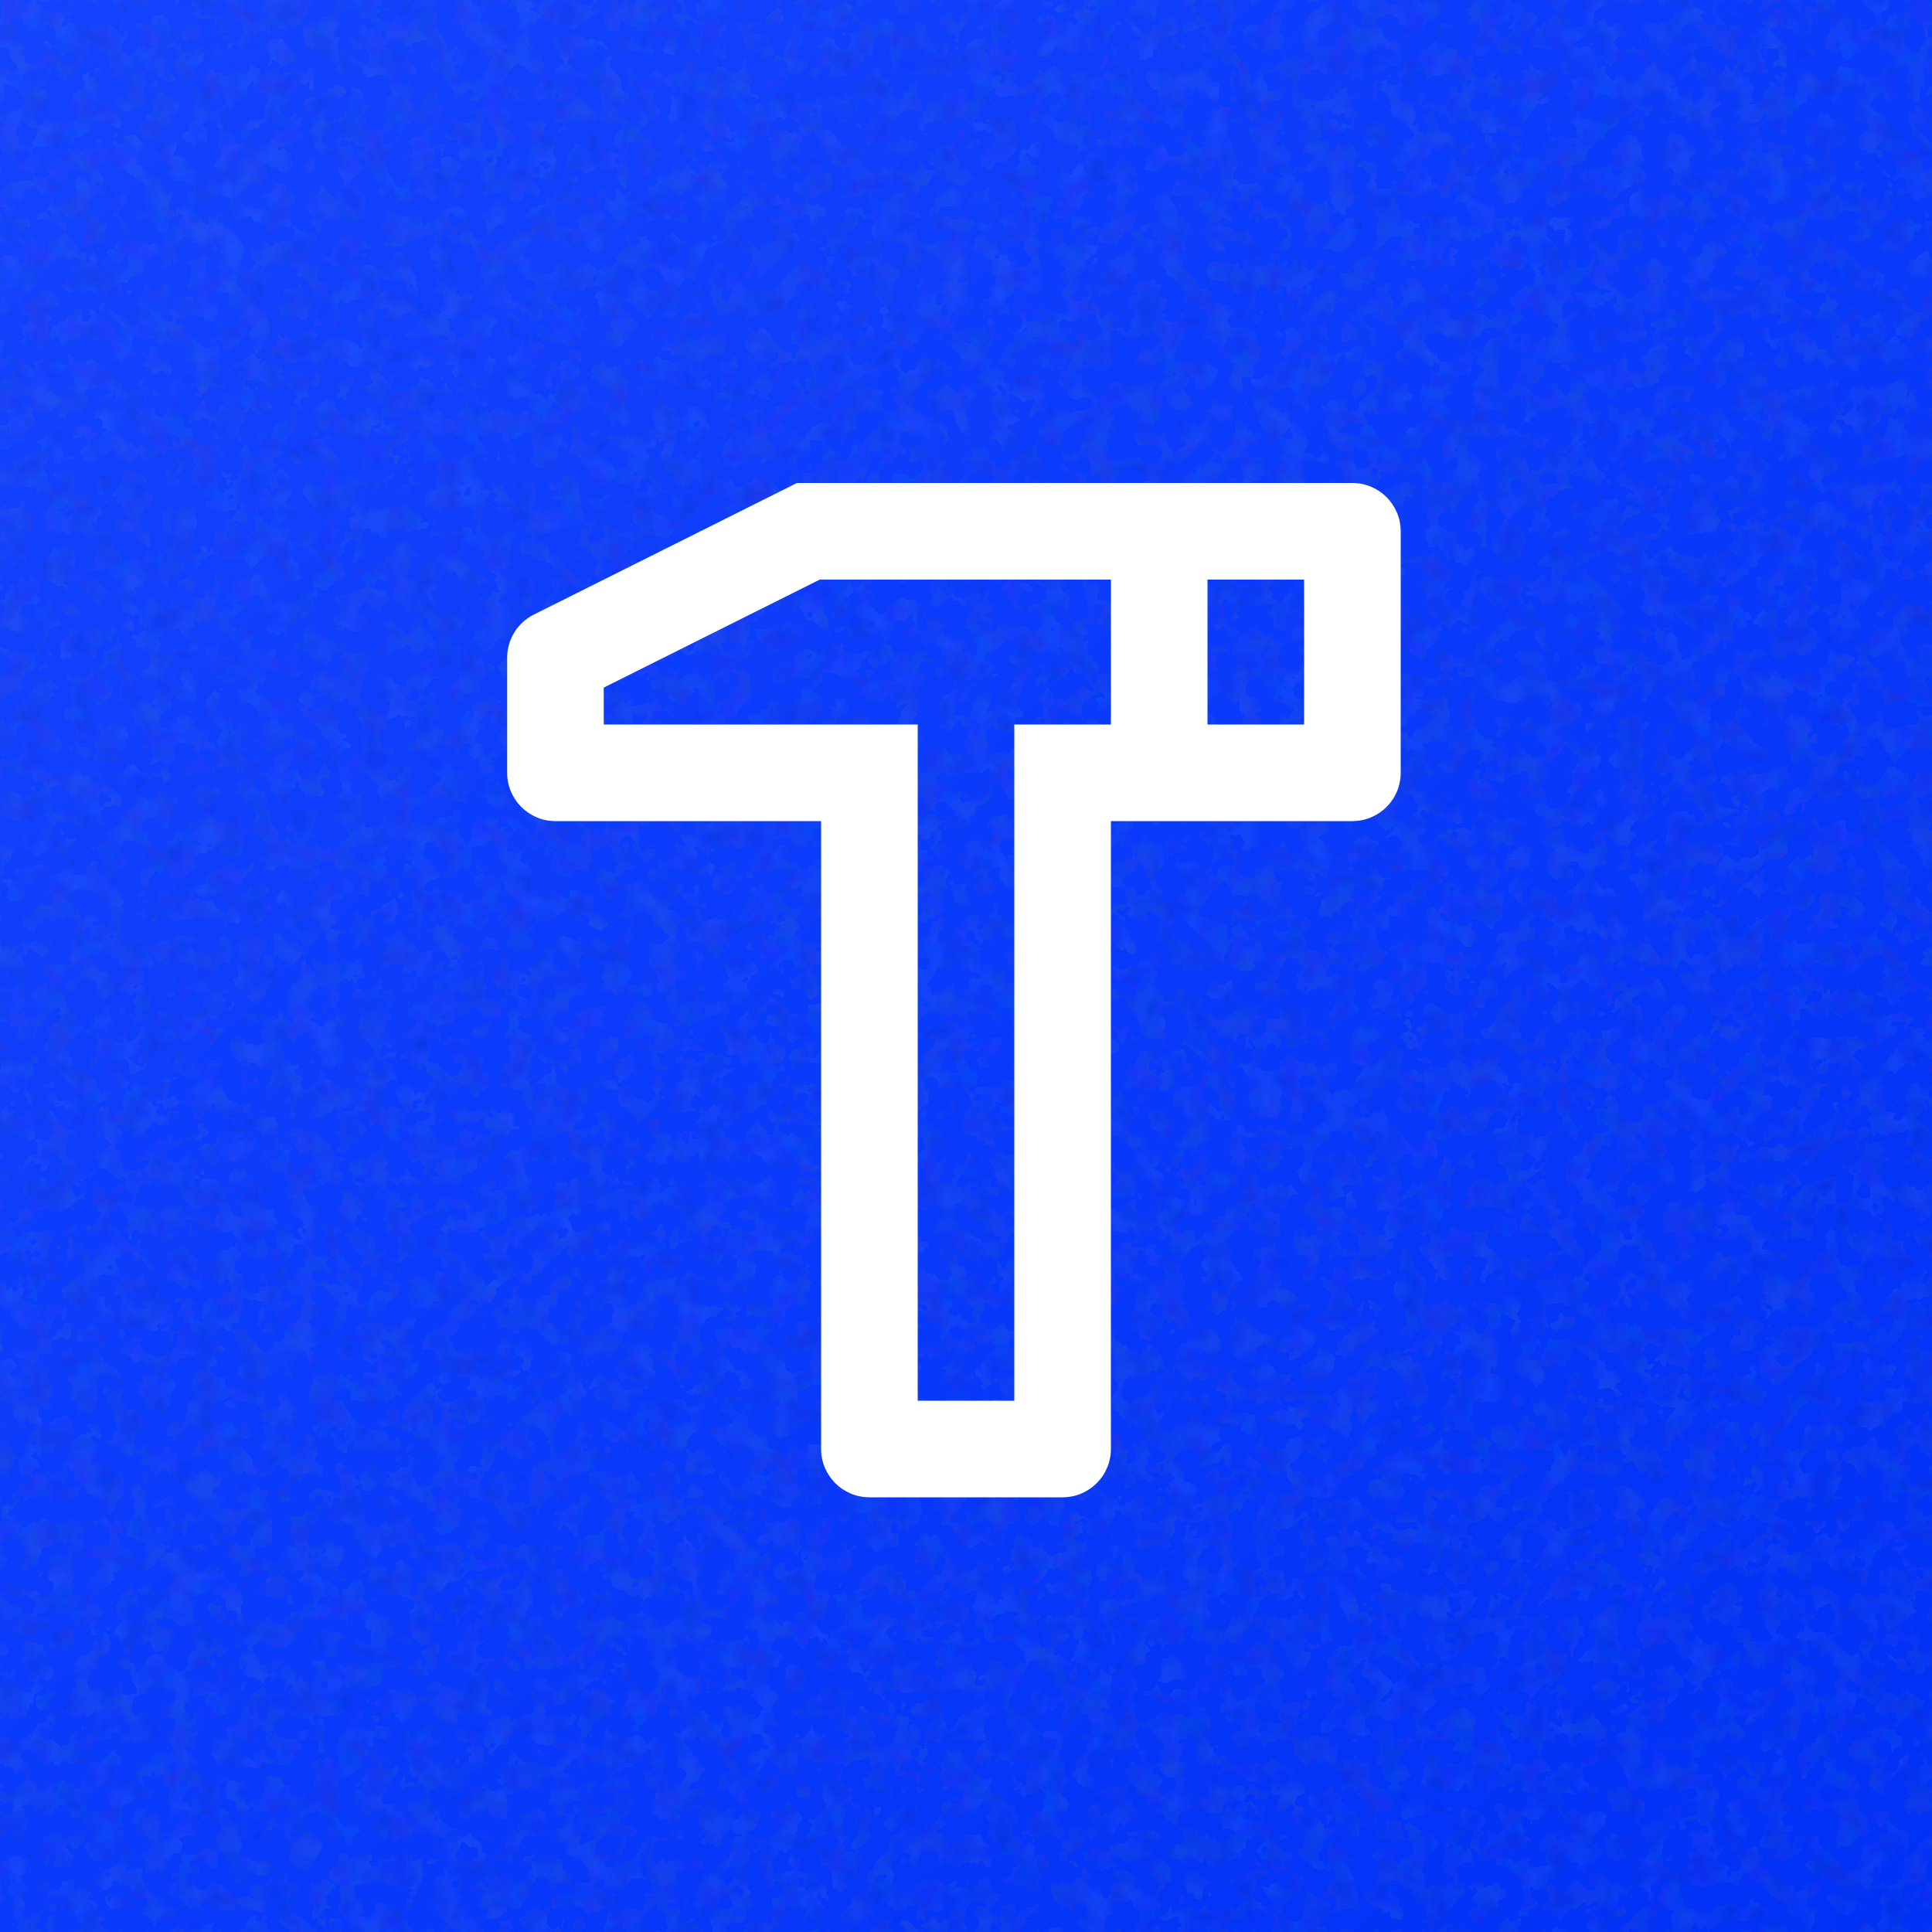
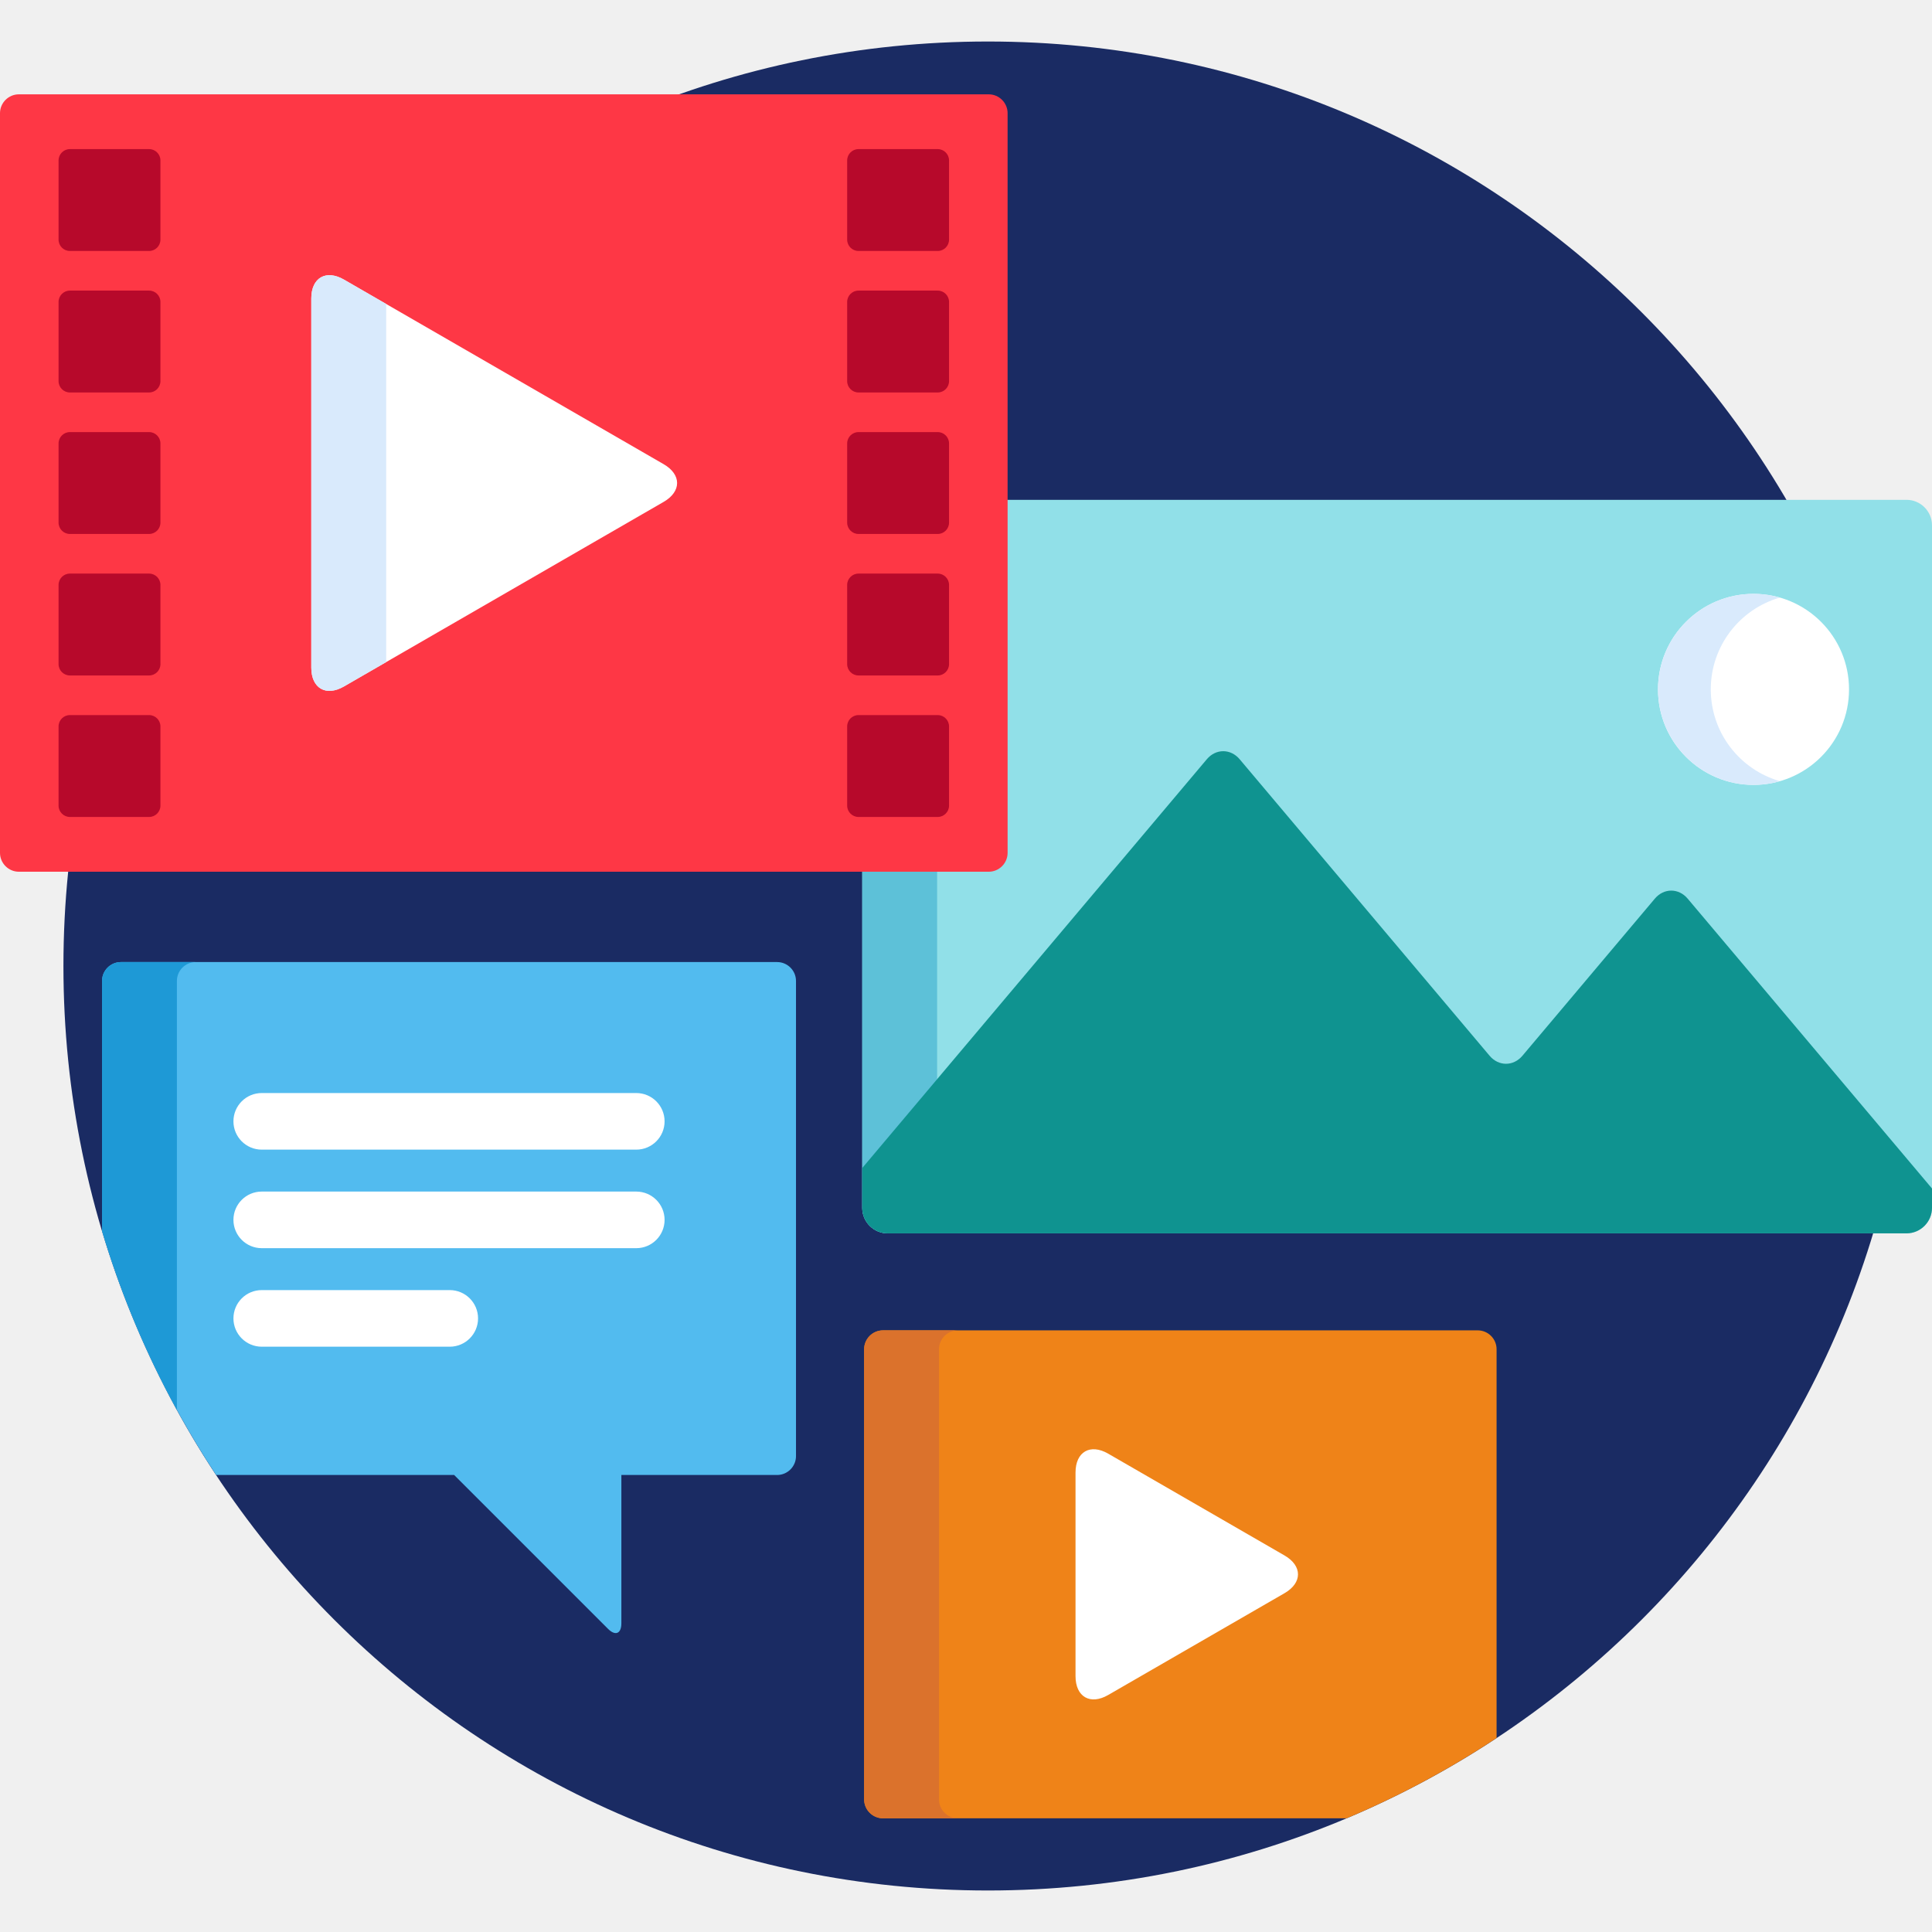
- <svg xmlns="http://www.w3.org/2000/svg" width="40" height="40" viewBox="0 0 40 40" fill="none">
-   <g clip-path="url(#clip0_15253_95095)">
-     <rect width="40" height="40" fill="#0033FF" />
-     <g filter="url(#filter0_n_15253_95095)">
-       <rect width="40" height="40" fill="url(#paint0_linear_15253_95095)" />
-     </g>
-     <path d="M28 10C28.552 10 29 10.448 29 11V16C29 16.552 28.552 17 28 17H23V30C23 30.552 22.552 31 22 31H18C17.448 31 17 30.552 17 30V17H11.5C10.948 17 10.5 16.552 10.5 16V13.618C10.5 13.239 10.714 12.893 11.053 12.724L16.5 10H28ZM23 12H16.972L12.5 14.236V15H19V29H21V15H23V12ZM27 12H25V15H27V12Z" fill="white" />
-   </g>
-   <defs>
-     <filter id="filter0_n_15253_95095" x="0" y="0" width="40" height="40" filterUnits="userSpaceOnUse" color-interpolation-filters="sRGB">
-       <feFlood flood-opacity="0" result="BackgroundImageFix" />
-       <feBlend mode="normal" in="SourceGraphic" in2="BackgroundImageFix" result="shape" />
-       <feTurbulence type="fractalNoise" baseFrequency="2 2" stitchTiles="stitch" numOctaves="3" result="noise" seed="8033" />
-       <feComponentTransfer in="noise" result="coloredNoise1">
-         <feFuncR type="linear" slope="2" intercept="-0.5" />
-         <feFuncG type="linear" slope="2" intercept="-0.5" />
-         <feFuncB type="linear" slope="2" intercept="-0.5" />
-         <feFuncA type="discrete" tableValues="1 1 1 1 1 1 1 1 1 1 1 1 1 1 1 1 1 1 1 1 1 1 1 1 1 1 1 1 1 1 1 1 1 1 1 1 1 1 1 1 1 1 1 1 1 1 1 1 1 1 1 0 0 0 0 0 0 0 0 0 0 0 0 0 0 0 0 0 0 0 0 0 0 0 0 0 0 0 0 0 0 0 0 0 0 0 0 0 0 0 0 0 0 0 0 0 0 0 0 0 " />
-       </feComponentTransfer>
-       <feComposite operator="in" in2="shape" in="coloredNoise1" result="noise1Clipped" />
-       <feComponentTransfer in="noise1Clipped" result="color1">
-         <feFuncA type="table" tableValues="0 0.06" />
-       </feComponentTransfer>
-       <feMerge result="effect1_noise_15253_95095">
-         <feMergeNode in="shape" />
-         <feMergeNode in="color1" />
-       </feMerge>
-     </filter>
-     <linearGradient id="paint0_linear_15253_95095" x1="0" y1="0" x2="40" y2="40" gradientUnits="userSpaceOnUse">
-       <stop stop-color="#1443FF" />
-       <stop offset="1" stop-color="#0031F5" />
-     </linearGradient>
-     <clipPath id="clip0_15253_95095">
-       <rect width="40" height="40" fill="white" />
-     </clipPath>
-   </defs>
+ <svg xmlns="http://www.w3.org/2000/svg" t="1766072423295" class="icon" viewBox="0 0 1024 1024" version="1.1" p-id="9593" width="200" height="200">
+   <path d="M523.619 512.001m-489.999 0a489.999 489.999 0 1 0 979.998 0 489.999 489.999 0 1 0-979.998 0Z" fill="#1A2B63" p-id="9594" />
+   <path d="M1010.496 264.917H532.049v185.116c0 5.5-4.5 10-10 10h-65.042v180.168c0 7.428 6.078 13.502 13.5 13.502h539.989c7.426 0 13.502-6.076 13.502-13.502V278.417c0-7.426-6.076-13.5-13.502-13.5z" fill="#91E0E8" p-id="9595" />
+   <path d="M496.693 640.201v-180.17h-39.684v180.17c0 7.428 6.078 13.502 13.5 13.502h39.684c-7.422 0.002-13.5-6.074-13.5-13.502z" fill="#5DC1D8" p-id="9596" />
+   <path d="M894.5 476.299c-4.786-5.676-12.616-5.676-17.402 0l-70.18 83.27c-4.788 5.676-12.618 5.676-17.402 0l-132.474-157.158c-4.786-5.682-12.616-5.682-17.402 0l-182.632 216.662v21.128c0 7.428 6.078 13.502 13.5 13.502H1010.498c7.426 0 13.502-6.076 13.502-13.502v-10.276l-129.5-153.626z" fill="#0F9390" p-id="9597" />
+   <path d="M929.398 365.381m-50.624 0a50.624 50.624 0 1 0 101.248 0 50.624 50.624 0 1 0-101.248 0Z" fill="#FFFFFF" p-id="9598" />
+   <path d="M906.75 365.377c0-23.108 15.486-42.584 36.64-48.654a50.65 50.65 0 0 0-13.984-1.972c-27.956 0-50.62 22.664-50.62 50.626s22.664 50.626 50.62 50.626a50.64 50.64 0 0 0 13.984-1.972c-21.154-6.07-36.64-25.544-36.64-48.654z" fill="#D9EAFC" p-id="9599" />
+   <path d="M534.049 452.033c0 5.5-4.5 10-10 10H10c-5.5 0-10-4.5-10-10V59.998c0-5.5 4.5-10 10-10h514.049c5.5 0 10 4.5 10 10v392.035z" fill="#FE3745" p-id="9600" />
+   <path d="M164.992 158.2c0-11 7.794-15.5 17.32-10l169.426 97.816c9.526 5.5 9.526 14.5 0 20l-169.426 97.818c-9.526 5.5-17.32 1-17.32-10V158.2z" fill="#FFFFFF" p-id="9601" />
+   <path d="M204.676 161.112L182.312 148.2c-9.526-5.5-17.32-1-17.32 10v195.634c0 11 7.794 15.5 17.32 10l22.364-12.912V161.112z" fill="#D9EAFC" p-id="9602" />
+   <path d="M503.013 127.022c0 3.3-2.7 6-6 6h-41.998c-3.3 0-6-2.7-6-6V85.026c0-3.3 2.7-6 6-6h41.998c3.3 0 6 2.7 6 6v41.996zM503.013 202.018c0 3.3-2.7 6-6 6h-41.998c-3.3 0-6-2.7-6-6V160.022c0-3.3 2.7-6 6-6h41.998c3.3 0 6 2.7 6 6v41.996zM503.013 277.013c0 3.3-2.7 6-6 6h-41.998c-3.3 0-6-2.7-6-6v-41.996c0-3.3 2.7-6 6-6h41.998c3.3 0 6 2.7 6 6v41.996zM503.013 352.009c0 3.3-2.7 6-6 6h-41.998c-3.3 0-6-2.7-6-6v-41.996c0-3.3 2.7-6 6-6h41.998c3.3 0 6 2.7 6 6v41.996zM503.013 427.005c0 3.3-2.7 6-6 6h-41.998c-3.3 0-6-2.7-6-6v-41.996c0-3.3 2.7-6 6-6h41.998c3.3 0 6 2.7 6 6v41.996zM85.034 127.022c0 3.3-2.7 6-6 6H37.038c-3.3 0-6-2.7-6-6V85.026c0-3.3 2.7-6 6-6h41.996c3.3 0 6 2.7 6 6v41.996zM85.034 202.018c0 3.3-2.7 6-6 6H37.038c-3.3 0-6-2.7-6-6V160.022c0-3.3 2.7-6 6-6h41.996c3.3 0 6 2.7 6 6v41.996zM85.034 277.013c0 3.3-2.7 6-6 6H37.038c-3.3 0-6-2.7-6-6v-41.996c0-3.3 2.7-6 6-6h41.996c3.3 0 6 2.7 6 6v41.996zM85.034 352.009c0 3.3-2.7 6-6 6H37.038c-3.3 0-6-2.7-6-6v-41.996c0-3.3 2.7-6 6-6h41.996c3.3 0 6 2.7 6 6v41.996zM85.034 427.005c0 3.3-2.7 6-6 6H37.038c-3.3 0-6-2.7-6-6v-41.996c0-3.3 2.7-6 6-6h41.996c3.3 0 6 2.7 6 6v41.996z" fill="#B7092B" p-id="9603" />
+   <path d="M411.891 509.911H64.08c-5.5 0-10 4.5-10 10v132.492a487.769 487.769 0 0 0 60.474 129.37h126.158l81.554 81.554c3.89 3.89 7.072 2.572 7.072-2.928v-78.626h82.556c5.5 0 10-4.5 10-10V519.911c-0.002-5.5-4.502-10-10.002-10z" fill="#52BBEF" p-id="9604" />
+   <path d="M93.764 519.911c0-5.5 4.5-10 10-10H64.08c-5.5 0-10 4.5-10 10v132.492a486.961 486.961 0 0 0 39.684 94.868v-227.36z" fill="#1E99D6" p-id="9605" />
+   <path d="M337.241 609.333H138.726a15 15 0 0 1 0-30h198.516a15 15 0 0 1 0 30zM337.241 661.557H138.726a15 15 0 0 1 0-30h198.516a15 15 0 0 1 0 30zM238.38 713.779H138.726a15 15 0 0 1 0-30h99.654a15 15 0 0 1 0 30z" fill="#FFFFFF" p-id="9606" />
+   <path d="M783.218 705.115H468.009c-5.5 0-10 4.5-10 10v238.626c0 5.5 4.5 10 10 10H713.759a488.579 488.579 0 0 0 79.46-42.544v-206.08c0-5.502-4.5-10.002-10-10.002z" fill="#EF8318" p-id="9607" />
+   <path d="M497.693 953.738V715.115c0-5.5 4.5-10 10-10h-39.684c-5.5 0-10 4.5-10 10v238.626c0 5.5 4.5 10 10 10h39.684c-5.5-0.002-10-4.502-10-10.002z" fill="#DB722C" p-id="9608" />
+   <path d="M570.049 780.474c0-11 7.794-15.5 17.32-10l93.448 53.952c9.526 5.5 9.526 14.5 0 20l-93.448 53.952c-9.526 5.5-17.32 1-17.32-10v-107.904z" fill="#FFFFFF" p-id="9609" />
</svg>
